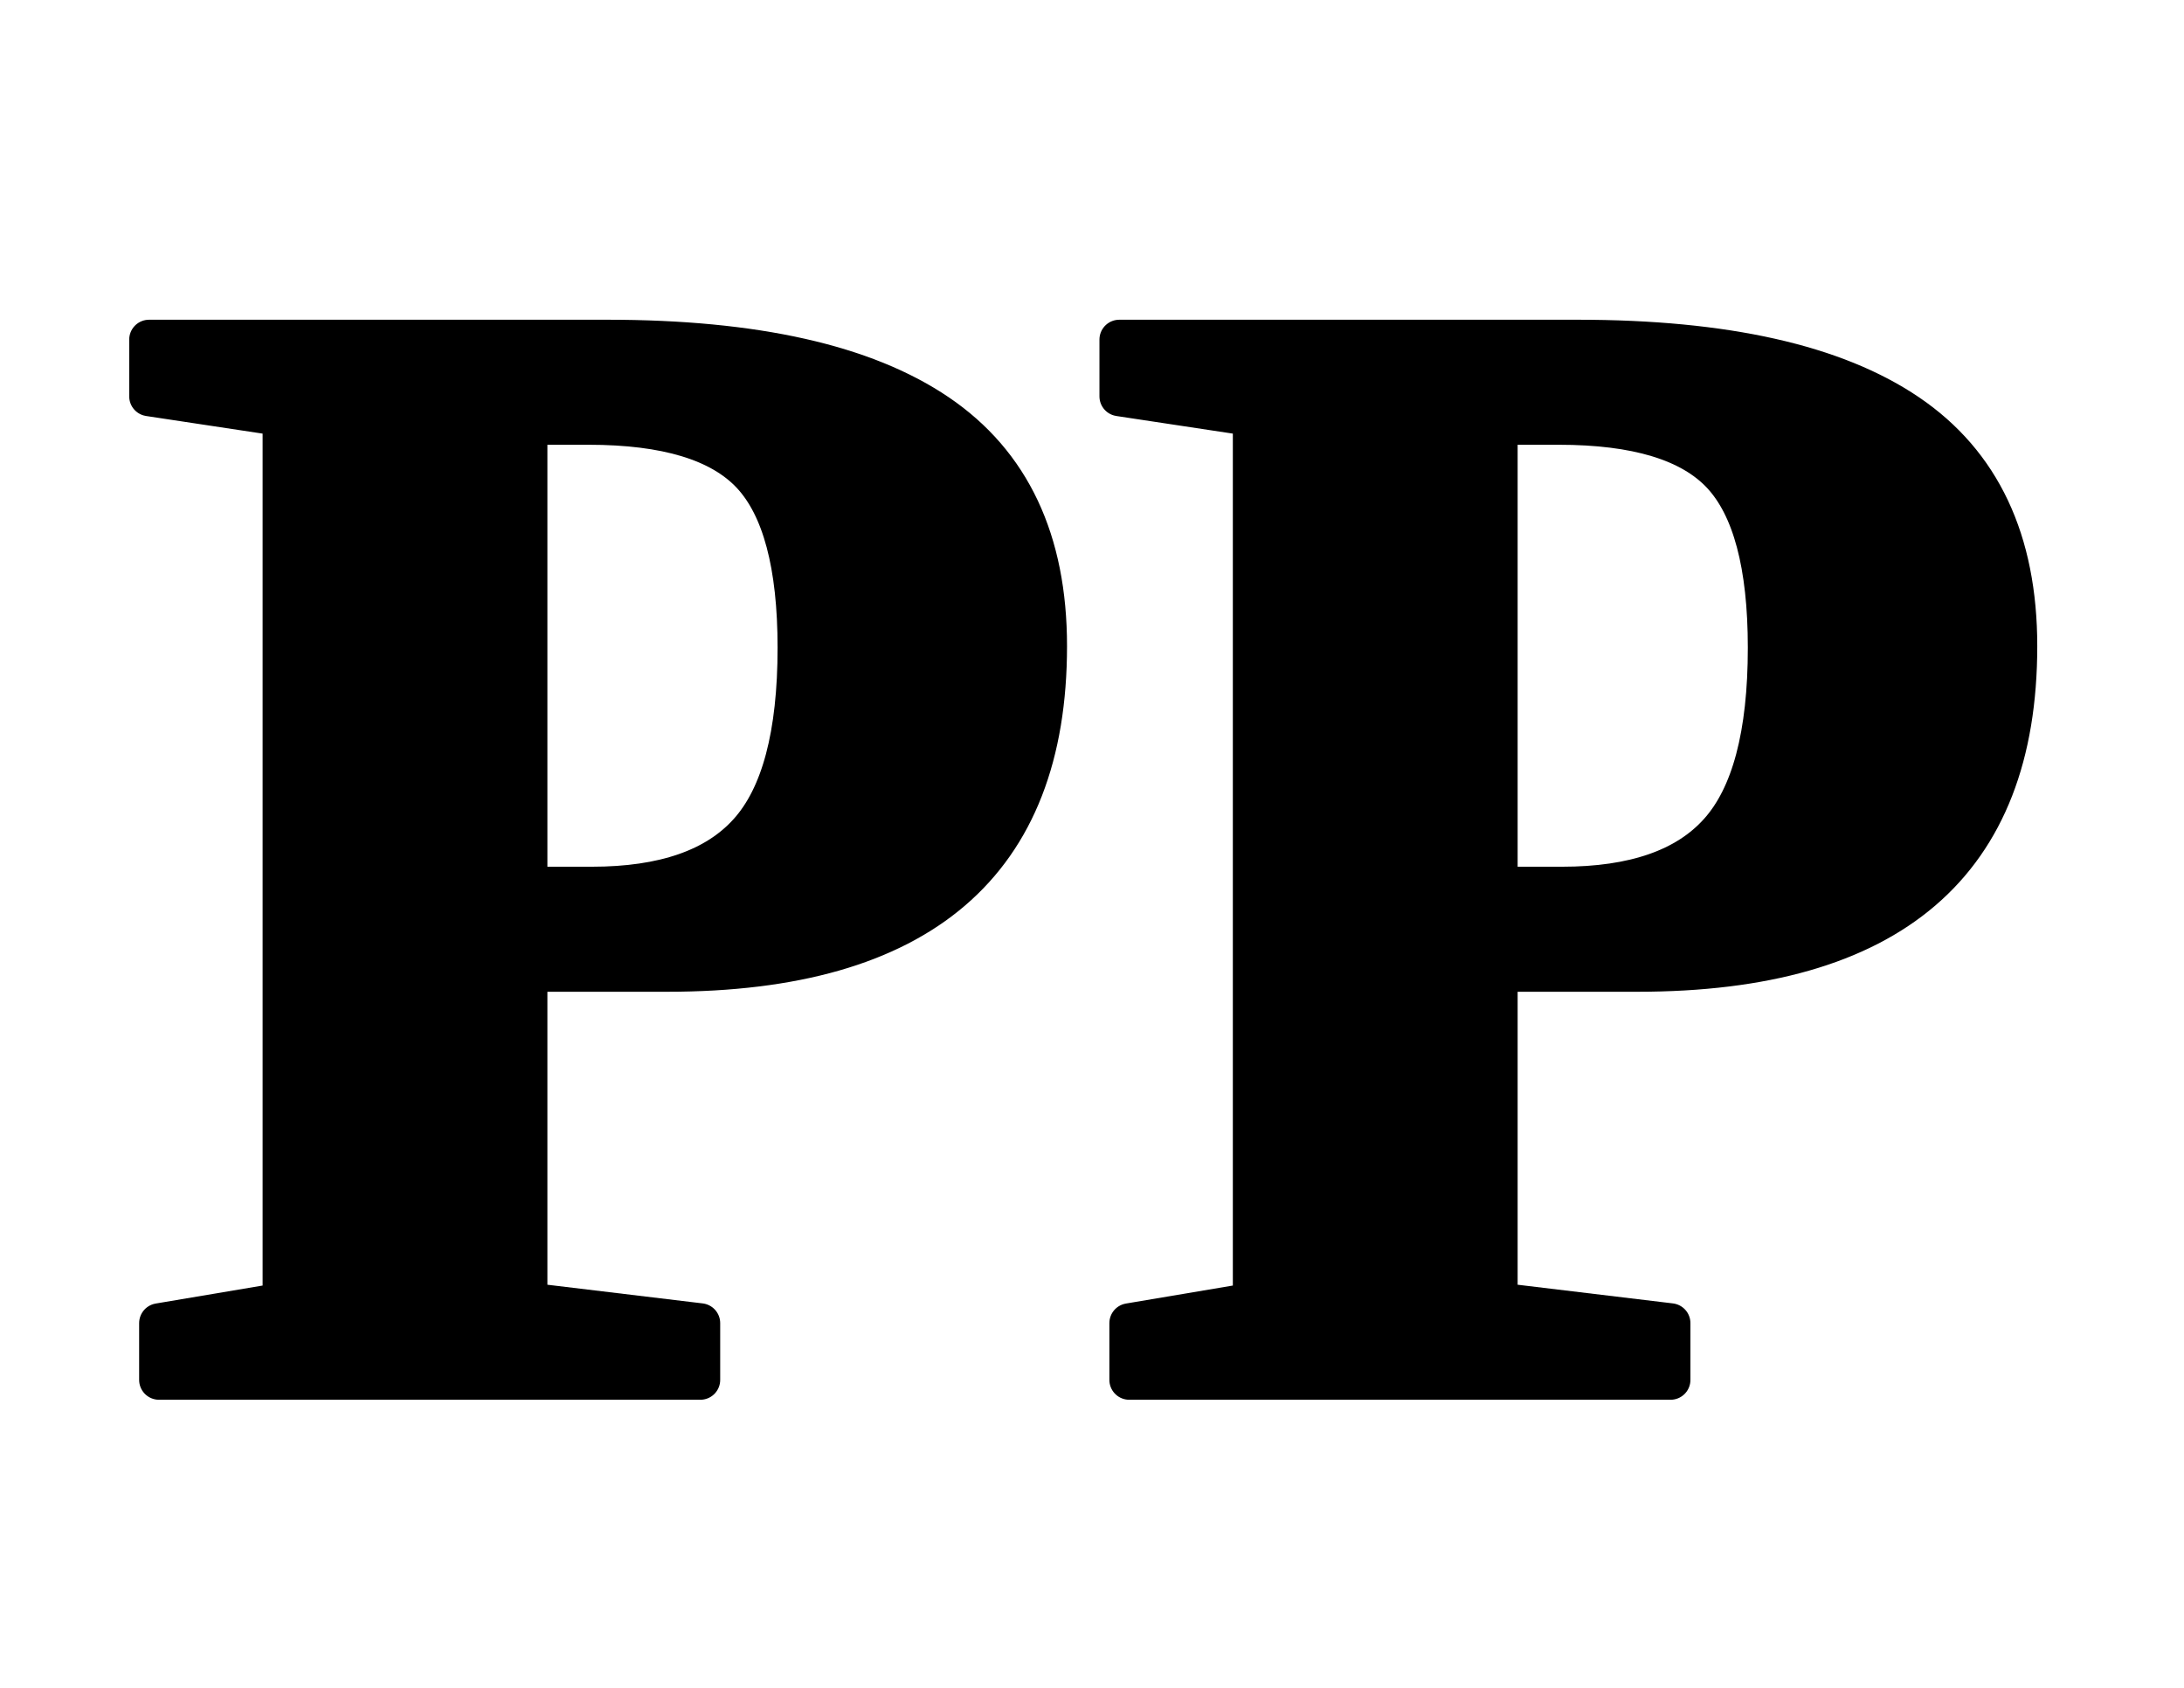
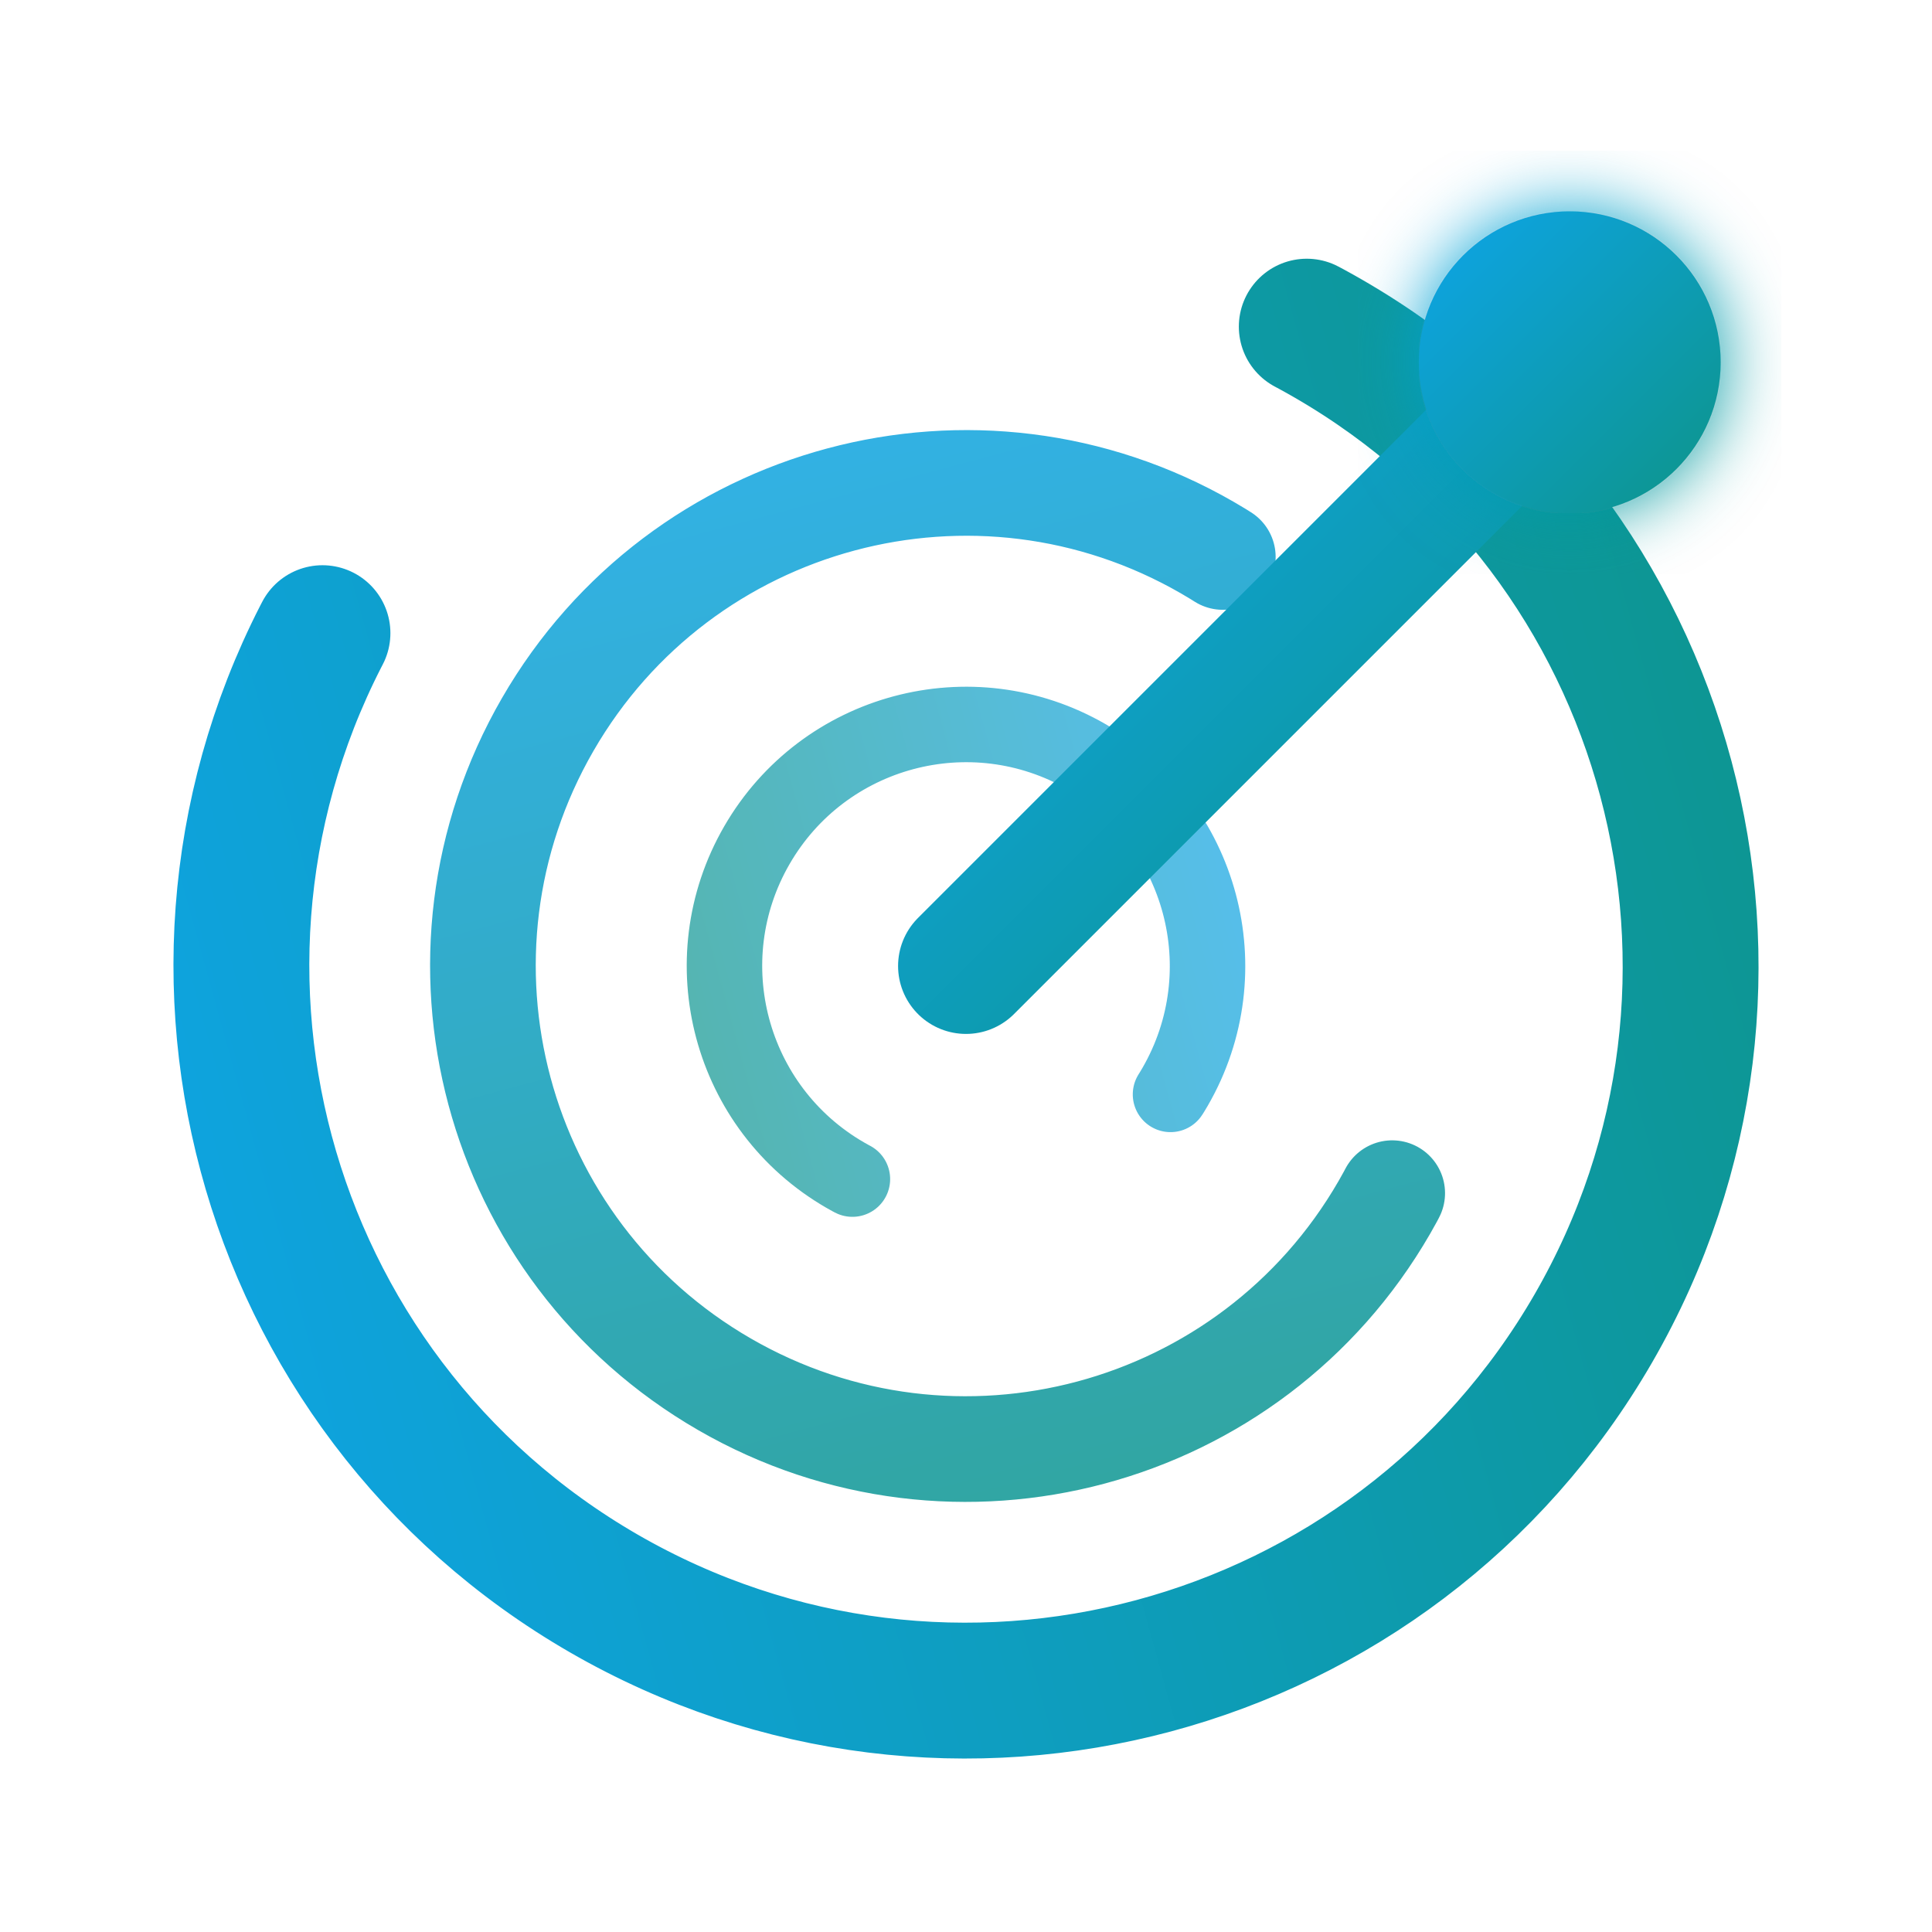
- <svg xmlns="http://www.w3.org/2000/svg" viewBox="0 0 110 85" stroke="currentColor" stroke-width="2" stroke-linecap="round" stroke-linejoin="round">
-   <text x="50%" y="50%" text-anchor="middle" dominant-baseline="central" font-family="Times New Roman, Times, serif" font-size="80" font-weight="bold">PP</text>
+ <svg xmlns="http://www.w3.org/2000/svg" viewBox="0 0 64 64" width="100%" height="100%" fill="none">
+   <defs>
+     <linearGradient id="flexAlignGrad" x1="0%" y1="0%" x2="100%" y2="100%">
+       <stop offset="0%" stop-color="#0ea5e9" />
+       <stop offset="100%" stop-color="#0d9488" />
+     </linearGradient>
+     <filter id="subtleGlow" x="-20%" y="-20%" width="140%" height="140%">
+       <feGaussianBlur stdDeviation="1.2" result="blur" />
+       <feComposite in="SourceGraphic" in2="blur" operator="over" />
+     </filter>
+   </defs>
+   <circle cx="32" cy="32" r="24" stroke="url(#flexAlignGrad)" stroke-width="4.5" stroke-linecap="round" stroke-dasharray="112 38" transform="rotate(-60 32 32)" />
+   <circle cx="32" cy="32" r="16" stroke="url(#flexAlignGrad)" stroke-width="3.5" stroke-linecap="round" stroke-dasharray="76 24" transform="rotate(30 32 32)" opacity="0.85" />
+   <circle cx="32" cy="32" r="8" stroke="url(#flexAlignGrad)" stroke-width="2.5" stroke-linecap="round" stroke-dasharray="38 12" transform="rotate(120 32 32)" opacity="0.7" />
+   <line x1="32" y1="32" x2="52" y2="12" stroke="url(#flexAlignGrad)" stroke-width="4.5" stroke-linecap="round" />
+   <circle cx="52" cy="12" r="5" fill="url(#flexAlignGrad)" filter="url(#subtleGlow)" />
</svg>
